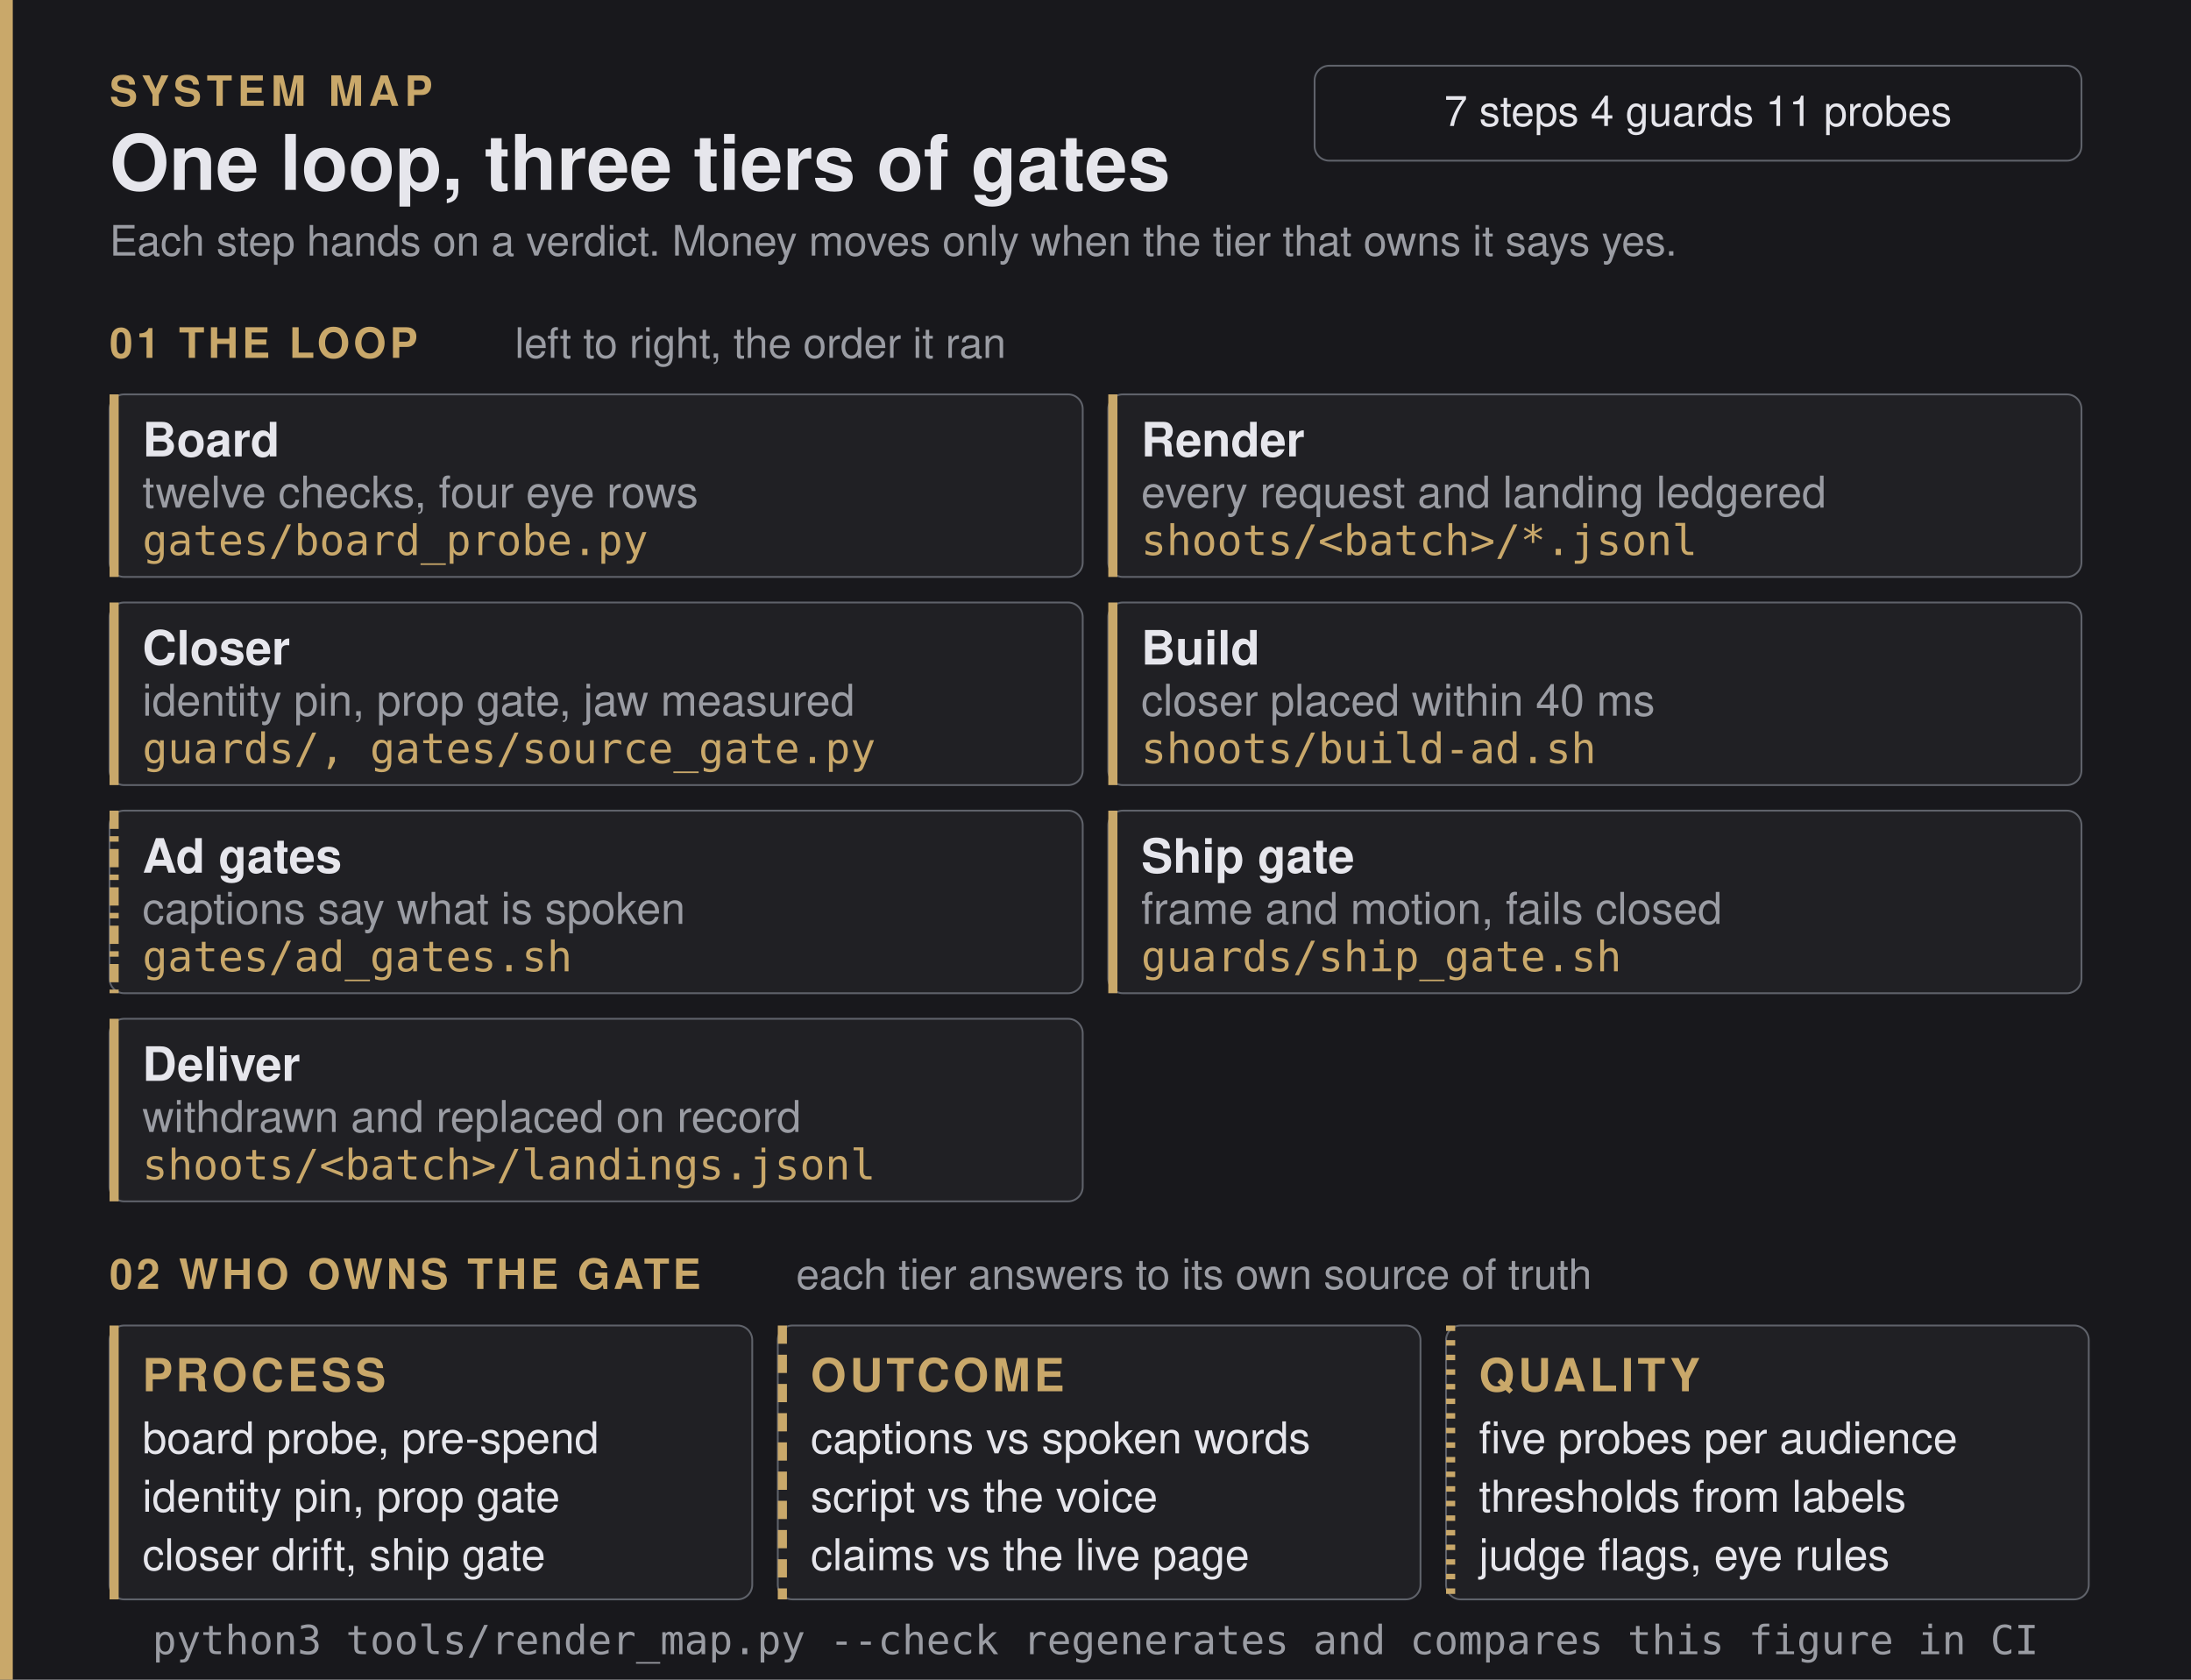
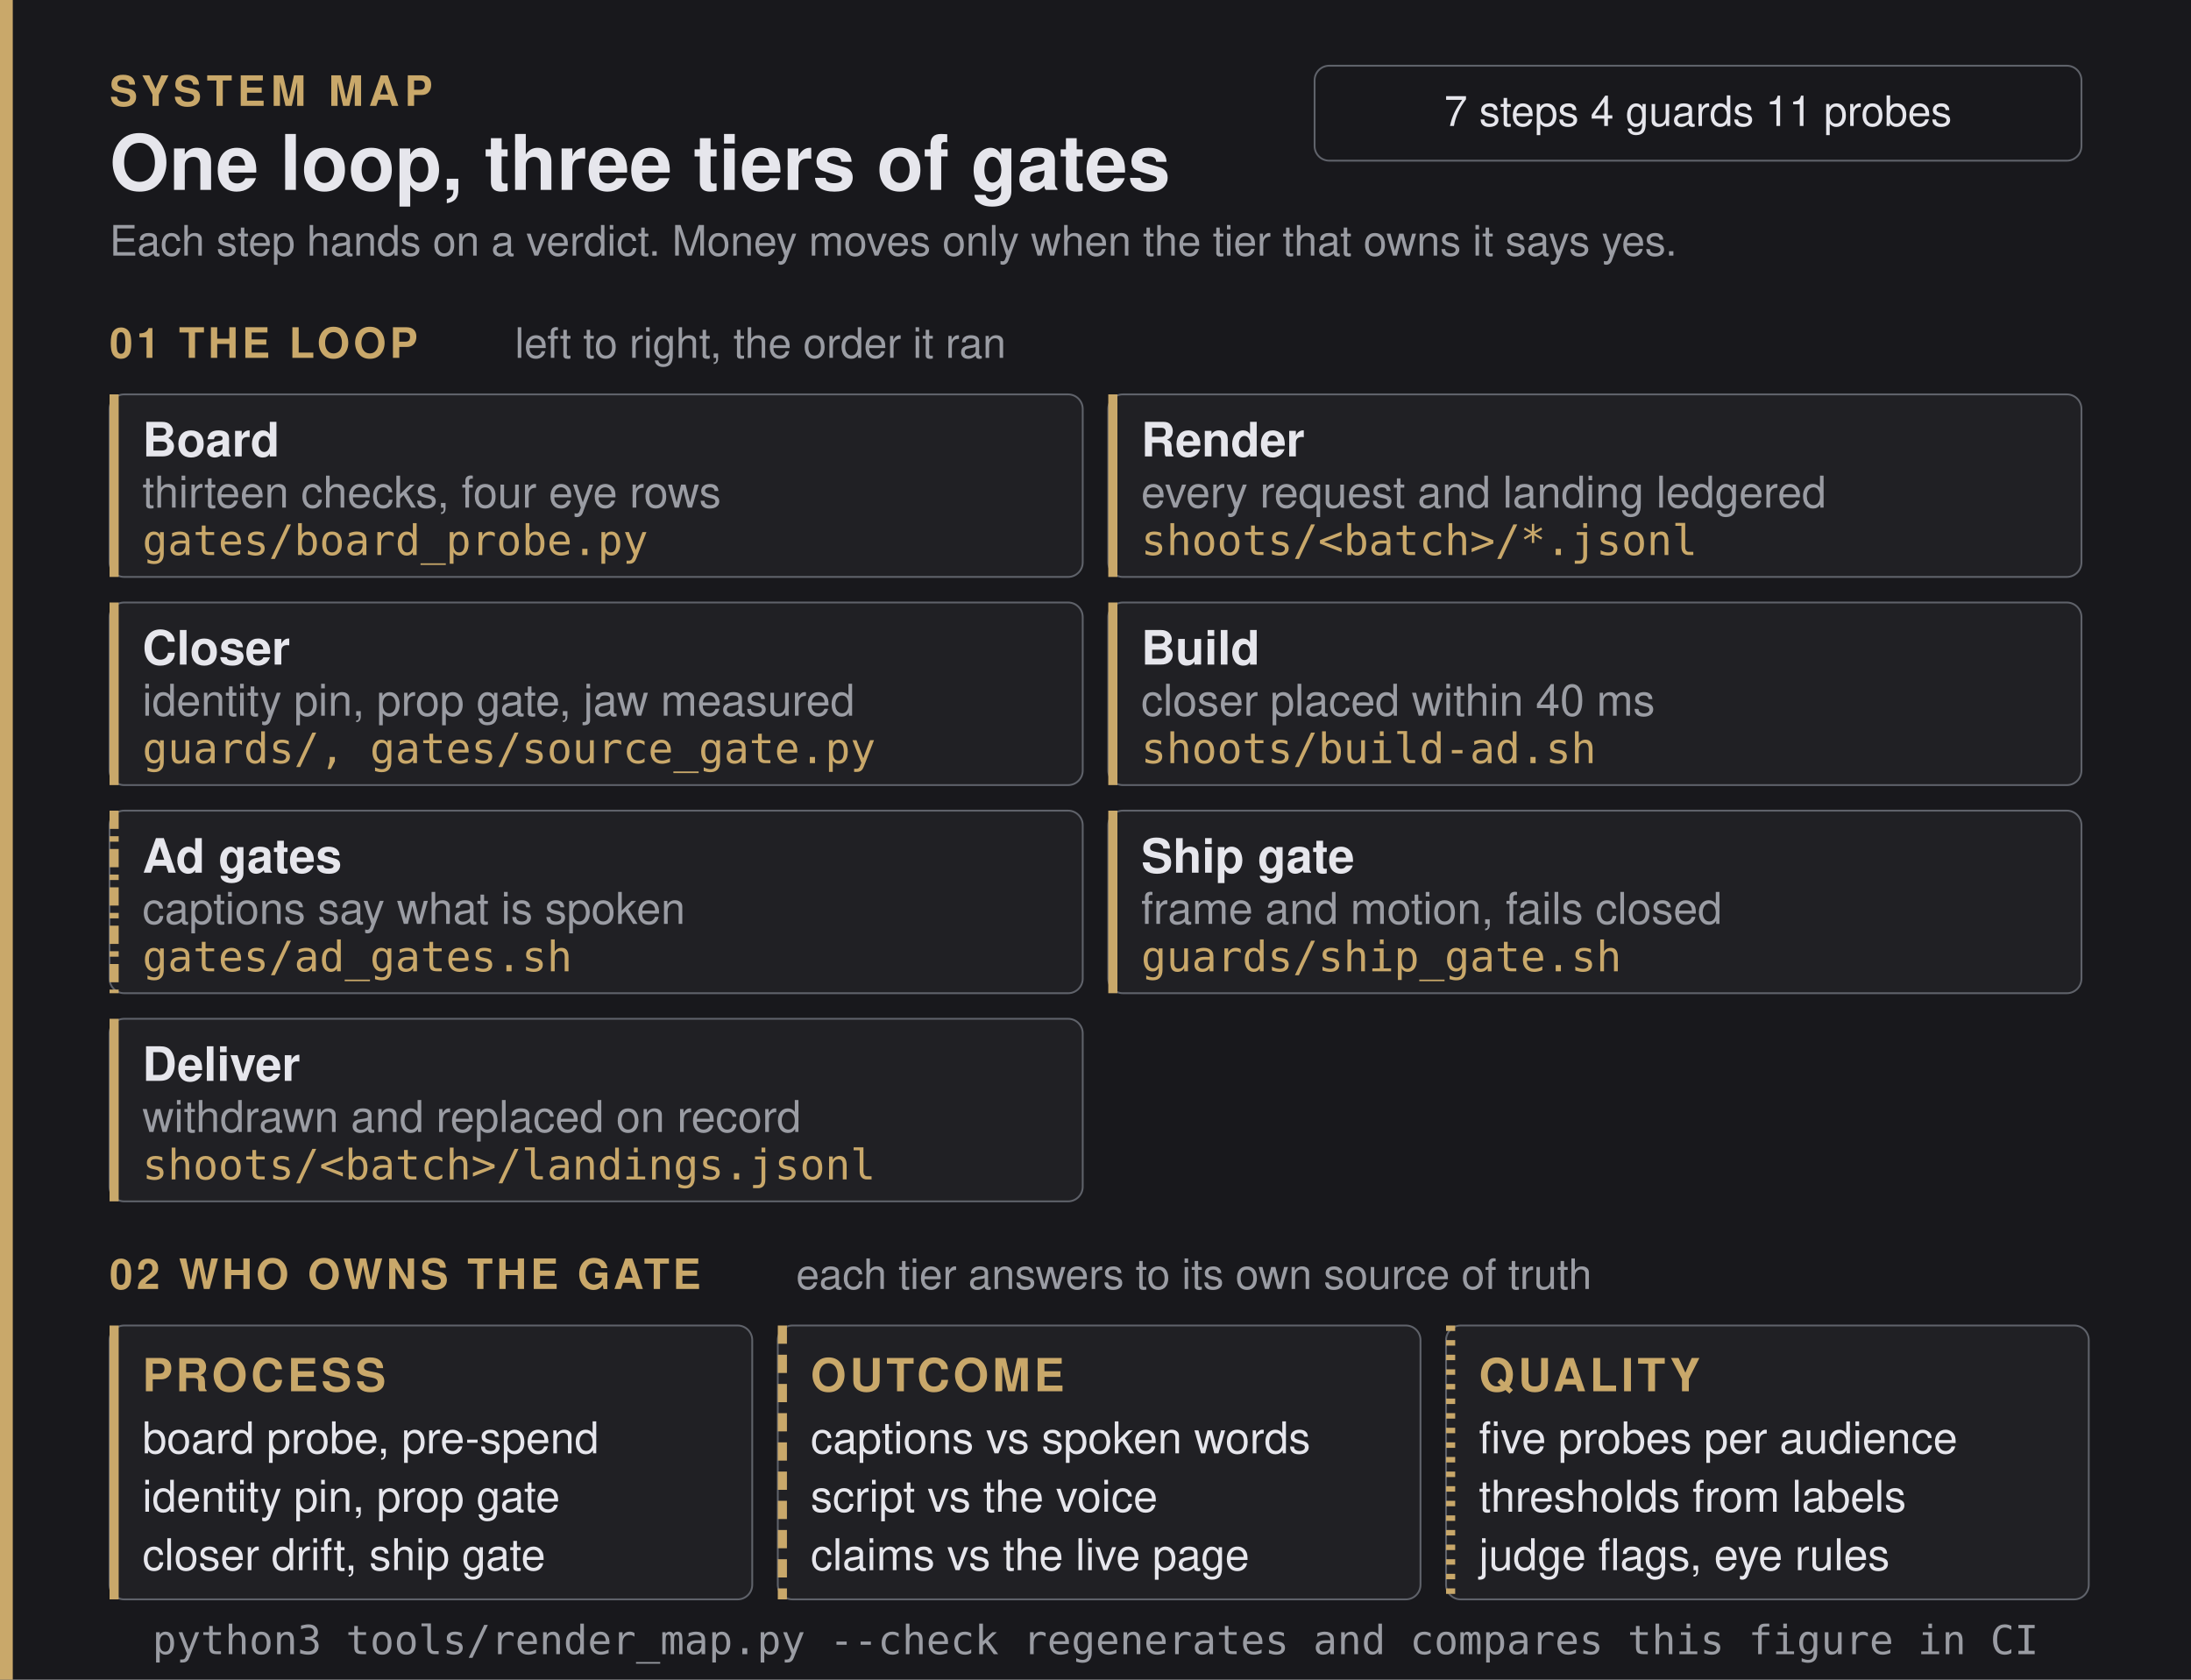
<svg xmlns="http://www.w3.org/2000/svg" width="1200" height="920" viewBox="0 0 1200 920" role="img" aria-label="System map: one loop of seven steps, board, render, closer, build, ad gates, ship gate, deliver, and the three tiers of evals that own the gates at each step.">
  <defs>
    <linearGradient id="bg" x1="0" y1="0" x2="1" y2="1">
      <stop offset="0%" stop-color="#18181c" />
      <stop offset="100%" stop-color="#18181c" />
    </linearGradient>
  </defs>
  <rect width="1200" height="920" fill="url(#bg)" />
  <rect x="0" y="0" width="7" height="920" fill="#c9a86a" />
  <text x="60" y="58" text-anchor="start" font-family="-apple-system,BlinkMacSystemFont,'Segoe UI',Helvetica,Arial,sans-serif" font-size="23" font-weight="700" letter-spacing="3" fill="#c9a86a">SYSTEM MAP</text>
  <text x="60" y="104" text-anchor="start" font-family="-apple-system,BlinkMacSystemFont,'Segoe UI',Helvetica,Arial,sans-serif" font-size="42" font-weight="700" fill="#e6e6ec">One loop, three tiers of gates</text>
  <text x="60" y="140" text-anchor="start" font-family="-apple-system,BlinkMacSystemFont,'Segoe UI',Helvetica,Arial,sans-serif" font-size="23" fill="#9a9ca3">Each step hands on a verdict. Money moves only when the tier that owns it says yes.</text>
  <rect x="720" y="36" width="420" height="52" rx="8" fill="none" stroke="#5f626a" />
  <text x="930" y="69" text-anchor="middle" font-family="-apple-system,BlinkMacSystemFont,'Segoe UI',Helvetica,Arial,sans-serif" font-size="23" fill="#e6e6ec">7 steps  4 guards  11 probes</text>
  <text x="60" y="196" text-anchor="start" font-family="-apple-system,BlinkMacSystemFont,'Segoe UI',Helvetica,Arial,sans-serif" font-size="23" font-weight="700" letter-spacing="2" fill="#c9a86a">01  THE LOOP</text>
  <text x="282" y="196" text-anchor="start" font-family="-apple-system,BlinkMacSystemFont,'Segoe UI',Helvetica,Arial,sans-serif" font-size="23" fill="#9a9ca3">left to right, the order it ran</text>
  <rect x="60" y="216" width="533" height="100" rx="8" fill="#202024" fill-opacity="1" stroke="#5f626a" />
  <line x1="62.5" y1="216" x2="62.5" y2="316" stroke="#c9a86a" stroke-width="5" />
  <text x="78" y="250" text-anchor="start" font-family="-apple-system,BlinkMacSystemFont,'Segoe UI',Helvetica,Arial,sans-serif" font-size="26" font-weight="700" fill="#e6e6ec">Board</text>
-   <text x="78" y="278" text-anchor="start" font-family="-apple-system,BlinkMacSystemFont,'Segoe UI',Helvetica,Arial,sans-serif" font-size="24" fill="#9a9ca3">twelve checks, four eye rows</text>
+   <text x="78" y="278" text-anchor="start" font-family="-apple-system,BlinkMacSystemFont,'Segoe UI',Helvetica,Arial,sans-serif" font-size="24" fill="#9a9ca3">thirteen checks, four eye rows</text>
  <text x="78" y="304" text-anchor="start" font-family="ui-monospace,SFMono-Regular,Menlo,monospace" font-size="23" fill="#c9a86a">gates/board_probe.py</text>
  <rect x="607" y="216" width="533" height="100" rx="8" fill="#202024" fill-opacity="1" stroke="#5f626a" />
  <line x1="609.5" y1="216" x2="609.5" y2="316" stroke="#c9a86a" stroke-width="5" />
  <text x="625" y="250" text-anchor="start" font-family="-apple-system,BlinkMacSystemFont,'Segoe UI',Helvetica,Arial,sans-serif" font-size="26" font-weight="700" fill="#e6e6ec">Render</text>
  <text x="625" y="278" text-anchor="start" font-family="-apple-system,BlinkMacSystemFont,'Segoe UI',Helvetica,Arial,sans-serif" font-size="24" fill="#9a9ca3">every request and landing ledgered</text>
  <text x="625" y="304" text-anchor="start" font-family="ui-monospace,SFMono-Regular,Menlo,monospace" font-size="23" fill="#c9a86a">shoots/&lt;batch&gt;/*.jsonl</text>
  <rect x="60" y="330" width="533" height="100" rx="8" fill="#202024" fill-opacity="1" stroke="#5f626a" />
  <line x1="62.5" y1="330" x2="62.5" y2="430" stroke="#c9a86a" stroke-width="5" />
  <text x="78" y="364" text-anchor="start" font-family="-apple-system,BlinkMacSystemFont,'Segoe UI',Helvetica,Arial,sans-serif" font-size="26" font-weight="700" fill="#e6e6ec">Closer</text>
  <text x="78" y="392" text-anchor="start" font-family="-apple-system,BlinkMacSystemFont,'Segoe UI',Helvetica,Arial,sans-serif" font-size="24" fill="#9a9ca3">identity pin, prop gate, jaw measured</text>
  <text x="78" y="418" text-anchor="start" font-family="ui-monospace,SFMono-Regular,Menlo,monospace" font-size="23" fill="#c9a86a">guards/, gates/source_gate.py</text>
  <rect x="607" y="330" width="533" height="100" rx="8" fill="#202024" fill-opacity="1" stroke="#5f626a" />
  <line x1="609.5" y1="330" x2="609.5" y2="430" stroke="#c9a86a" stroke-width="5" />
  <text x="625" y="364" text-anchor="start" font-family="-apple-system,BlinkMacSystemFont,'Segoe UI',Helvetica,Arial,sans-serif" font-size="26" font-weight="700" fill="#e6e6ec">Build</text>
  <text x="625" y="392" text-anchor="start" font-family="-apple-system,BlinkMacSystemFont,'Segoe UI',Helvetica,Arial,sans-serif" font-size="24" fill="#9a9ca3">closer placed within 40 ms</text>
  <text x="625" y="418" text-anchor="start" font-family="ui-monospace,SFMono-Regular,Menlo,monospace" font-size="23" fill="#c9a86a">shoots/build-ad.sh</text>
  <rect x="60" y="444" width="533" height="100" rx="8" fill="#202024" fill-opacity="1" stroke="#5f626a" />
  <line x1="62.5" y1="444" x2="62.5" y2="544" stroke="#c9a86a" stroke-width="5" stroke-dasharray="10 4 3 4" />
  <text x="78" y="478" text-anchor="start" font-family="-apple-system,BlinkMacSystemFont,'Segoe UI',Helvetica,Arial,sans-serif" font-size="26" font-weight="700" fill="#e6e6ec">Ad gates</text>
  <text x="78" y="506" text-anchor="start" font-family="-apple-system,BlinkMacSystemFont,'Segoe UI',Helvetica,Arial,sans-serif" font-size="24" fill="#9a9ca3">captions say what is spoken</text>
  <text x="78" y="532" text-anchor="start" font-family="ui-monospace,SFMono-Regular,Menlo,monospace" font-size="23" fill="#c9a86a">gates/ad_gates.sh</text>
  <rect x="607" y="444" width="533" height="100" rx="8" fill="#202024" fill-opacity="1" stroke="#5f626a" />
  <line x1="609.5" y1="444" x2="609.5" y2="544" stroke="#c9a86a" stroke-width="5" />
  <text x="625" y="478" text-anchor="start" font-family="-apple-system,BlinkMacSystemFont,'Segoe UI',Helvetica,Arial,sans-serif" font-size="26" font-weight="700" fill="#e6e6ec">Ship gate</text>
  <text x="625" y="506" text-anchor="start" font-family="-apple-system,BlinkMacSystemFont,'Segoe UI',Helvetica,Arial,sans-serif" font-size="24" fill="#9a9ca3">frame and motion, fails closed</text>
  <text x="625" y="532" text-anchor="start" font-family="ui-monospace,SFMono-Regular,Menlo,monospace" font-size="23" fill="#c9a86a">guards/ship_gate.sh</text>
  <rect x="60" y="558" width="533" height="100" rx="8" fill="#202024" fill-opacity="1" stroke="#5f626a" />
  <line x1="62.5" y1="558" x2="62.5" y2="658" stroke="#c9a86a" stroke-width="5" />
  <text x="78" y="592" text-anchor="start" font-family="-apple-system,BlinkMacSystemFont,'Segoe UI',Helvetica,Arial,sans-serif" font-size="26" font-weight="700" fill="#e6e6ec">Deliver</text>
  <text x="78" y="620" text-anchor="start" font-family="-apple-system,BlinkMacSystemFont,'Segoe UI',Helvetica,Arial,sans-serif" font-size="24" fill="#9a9ca3">withdrawn and replaced on record</text>
  <text x="78" y="646" text-anchor="start" font-family="ui-monospace,SFMono-Regular,Menlo,monospace" font-size="23" fill="#c9a86a">shoots/&lt;batch&gt;/landings.jsonl</text>
  <text x="60" y="706" text-anchor="start" font-family="-apple-system,BlinkMacSystemFont,'Segoe UI',Helvetica,Arial,sans-serif" font-size="23" font-weight="700" letter-spacing="2" fill="#c9a86a">02  WHO OWNS THE GATE</text>
  <text x="436" y="706" text-anchor="start" font-family="-apple-system,BlinkMacSystemFont,'Segoe UI',Helvetica,Arial,sans-serif" font-size="23" fill="#9a9ca3">each tier answers to its own source of truth</text>
  <rect x="60" y="726" width="352" height="150" rx="8" fill="#202024" fill-opacity="1" stroke="#5f626a" />
  <line x1="62.5" y1="726" x2="62.5" y2="876" stroke="#c9a86a" stroke-width="5" />
  <text x="78" y="762" text-anchor="start" font-family="-apple-system,BlinkMacSystemFont,'Segoe UI',Helvetica,Arial,sans-serif" font-size="25" font-weight="700" letter-spacing="2" fill="#c9a86a">PROCESS</text>
  <text x="78" y="796" text-anchor="start" font-family="-apple-system,BlinkMacSystemFont,'Segoe UI',Helvetica,Arial,sans-serif" font-size="24" fill="#e6e6ec">board probe, pre-spend</text>
  <text x="78" y="828" text-anchor="start" font-family="-apple-system,BlinkMacSystemFont,'Segoe UI',Helvetica,Arial,sans-serif" font-size="24" fill="#e6e6ec">identity pin, prop gate</text>
  <text x="78" y="860" text-anchor="start" font-family="-apple-system,BlinkMacSystemFont,'Segoe UI',Helvetica,Arial,sans-serif" font-size="24" fill="#e6e6ec">closer drift, ship gate</text>
  <rect x="426" y="726" width="352" height="150" rx="8" fill="#202024" fill-opacity="1" stroke="#5f626a" />
  <line x1="428.5" y1="726" x2="428.5" y2="876" stroke="#c9a86a" stroke-width="5" stroke-dasharray="10 6" />
  <text x="444" y="762" text-anchor="start" font-family="-apple-system,BlinkMacSystemFont,'Segoe UI',Helvetica,Arial,sans-serif" font-size="25" font-weight="700" letter-spacing="2" fill="#c9a86a">OUTCOME</text>
  <text x="444" y="796" text-anchor="start" font-family="-apple-system,BlinkMacSystemFont,'Segoe UI',Helvetica,Arial,sans-serif" font-size="24" fill="#e6e6ec">captions vs spoken words</text>
  <text x="444" y="828" text-anchor="start" font-family="-apple-system,BlinkMacSystemFont,'Segoe UI',Helvetica,Arial,sans-serif" font-size="24" fill="#e6e6ec">script vs the voice</text>
  <text x="444" y="860" text-anchor="start" font-family="-apple-system,BlinkMacSystemFont,'Segoe UI',Helvetica,Arial,sans-serif" font-size="24" fill="#e6e6ec">claims vs the live page</text>
  <rect x="792" y="726" width="352" height="150" rx="8" fill="#202024" fill-opacity="1" stroke="#5f626a" />
  <line x1="794.5" y1="726" x2="794.5" y2="876" stroke="#c9a86a" stroke-width="5" stroke-dasharray="3 5" />
  <text x="810" y="762" text-anchor="start" font-family="-apple-system,BlinkMacSystemFont,'Segoe UI',Helvetica,Arial,sans-serif" font-size="25" font-weight="700" letter-spacing="2" fill="#c9a86a">QUALITY</text>
  <text x="810" y="796" text-anchor="start" font-family="-apple-system,BlinkMacSystemFont,'Segoe UI',Helvetica,Arial,sans-serif" font-size="24" fill="#e6e6ec">five probes per audience</text>
  <text x="810" y="828" text-anchor="start" font-family="-apple-system,BlinkMacSystemFont,'Segoe UI',Helvetica,Arial,sans-serif" font-size="24" fill="#e6e6ec">thresholds from labels</text>
  <text x="810" y="860" text-anchor="start" font-family="-apple-system,BlinkMacSystemFont,'Segoe UI',Helvetica,Arial,sans-serif" font-size="24" fill="#e6e6ec">judge flags, eye rules</text>
  <text x="600.0" y="906" text-anchor="middle" font-family="ui-monospace,SFMono-Regular,Menlo,monospace" font-size="22" fill="#9a9ca3">python3 tools/render_map.py --check   regenerates and compares this figure in CI</text>
</svg>
